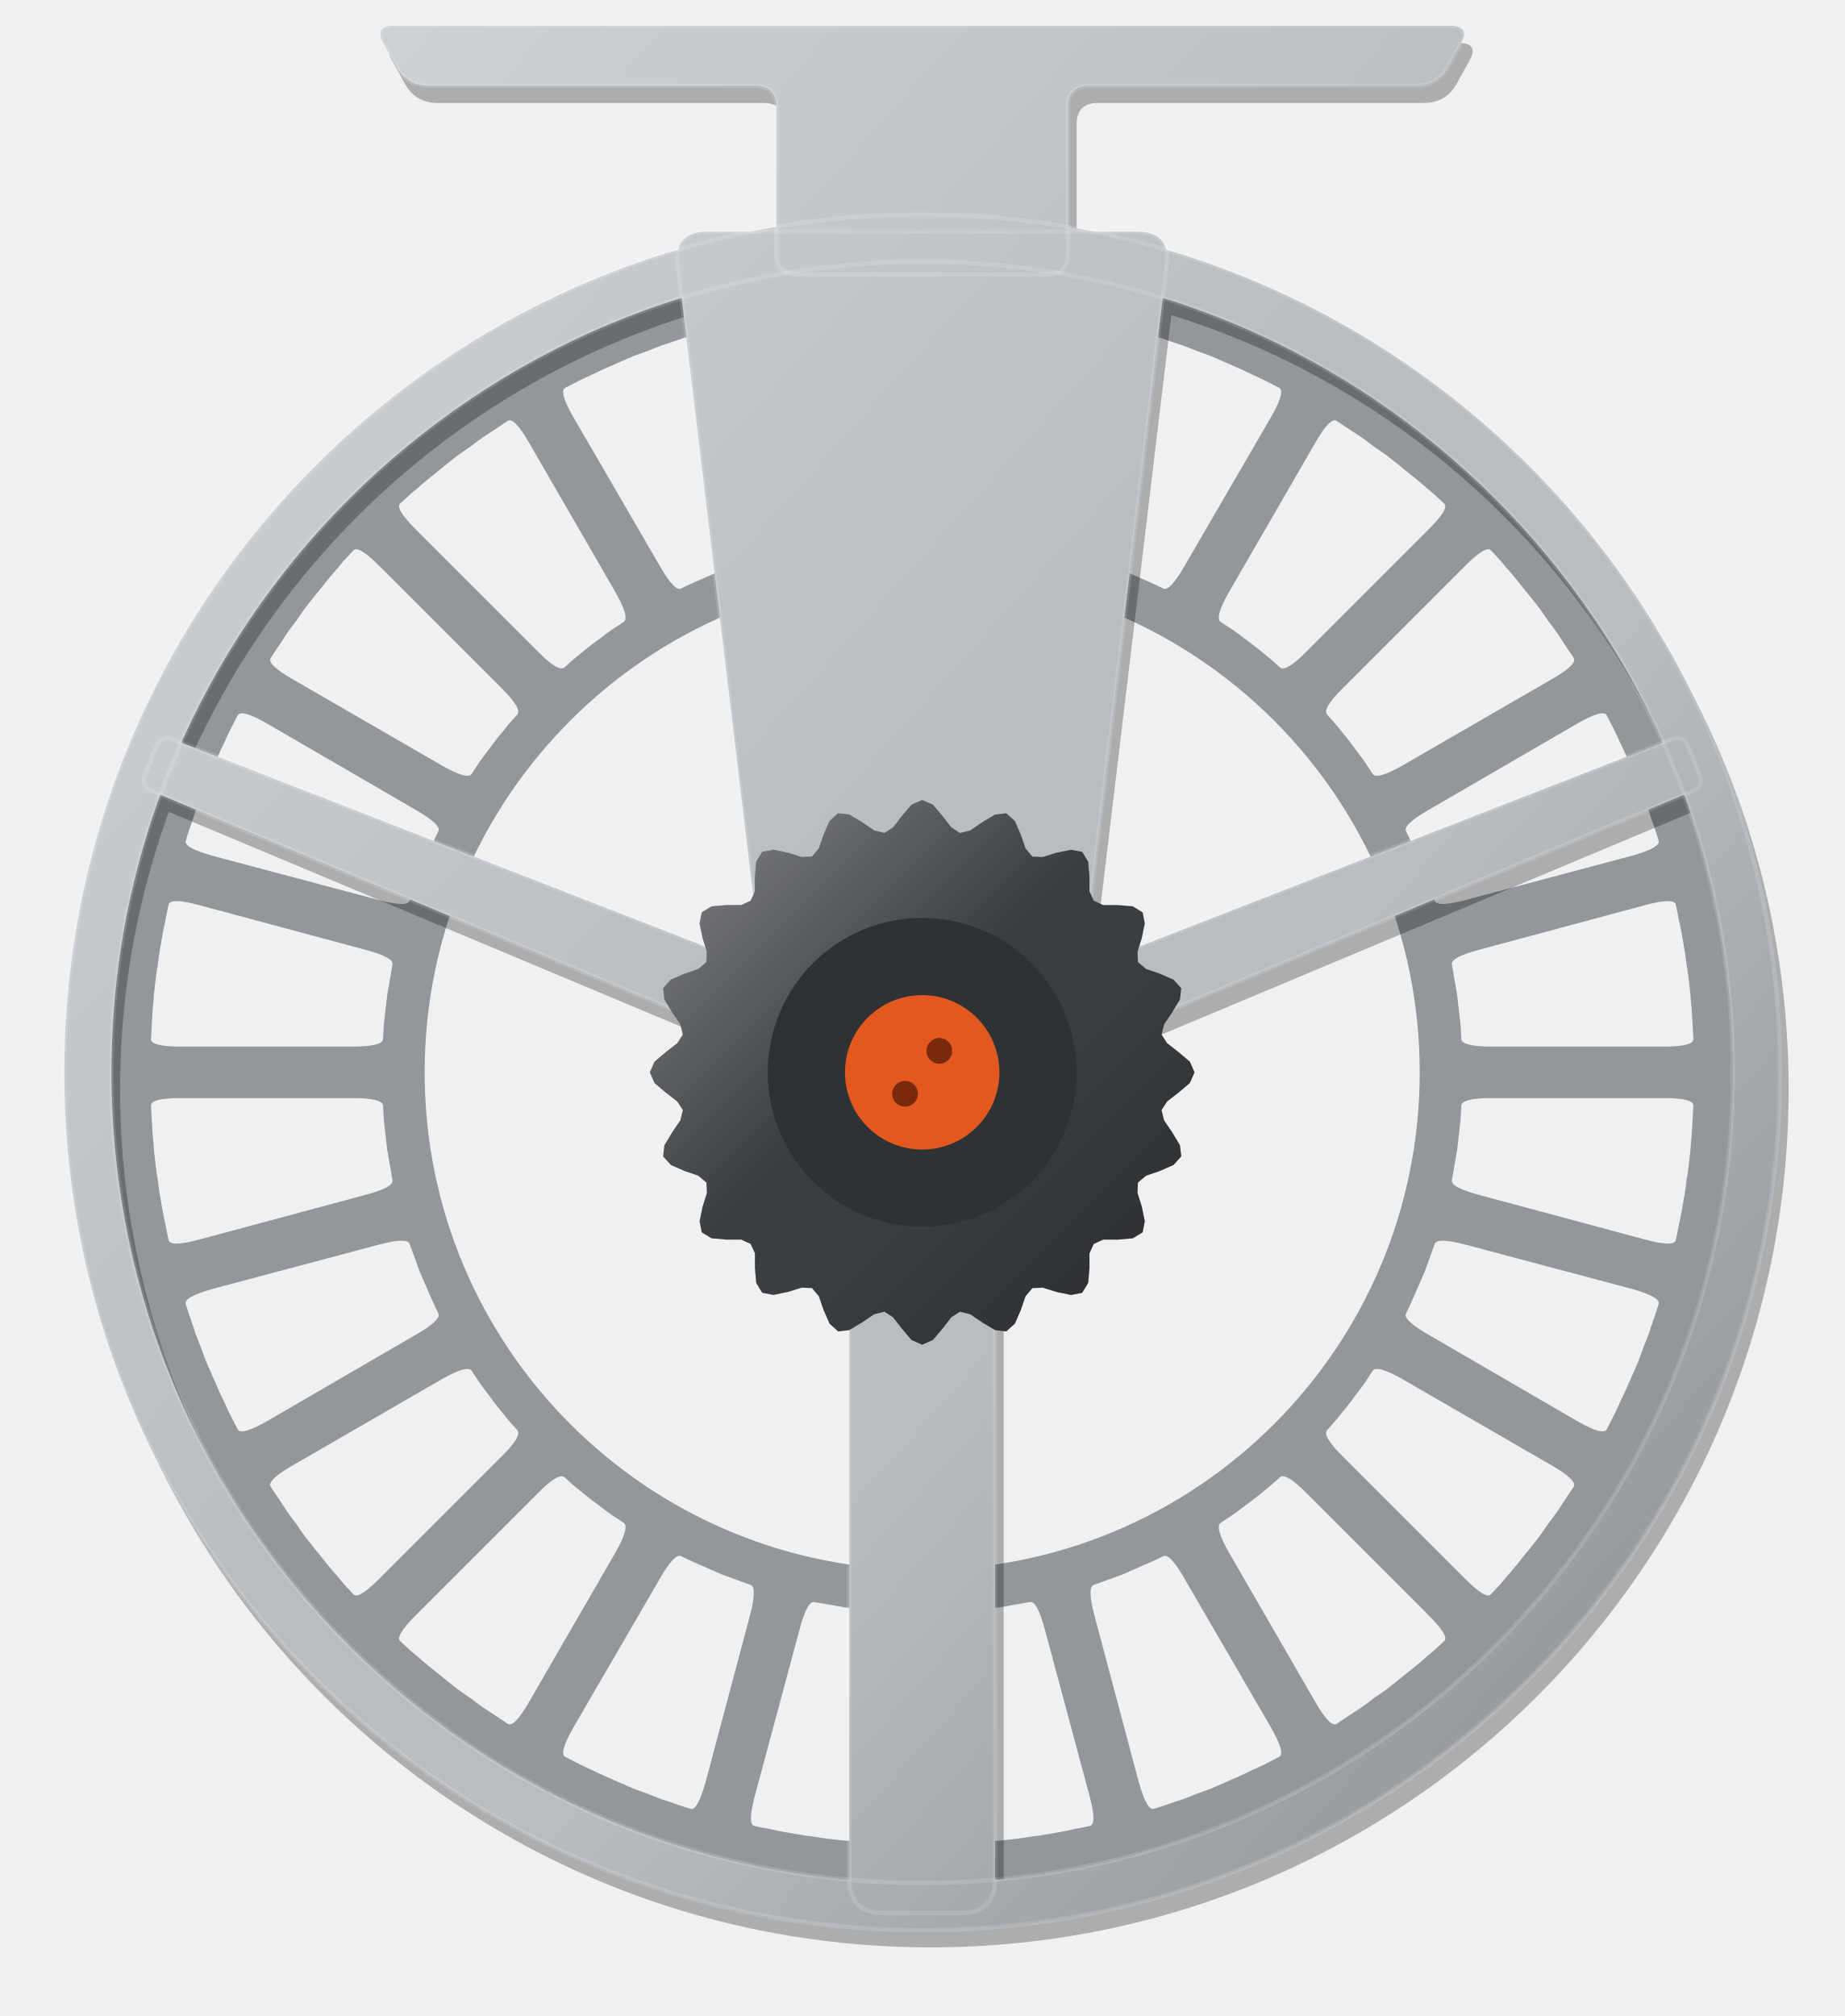
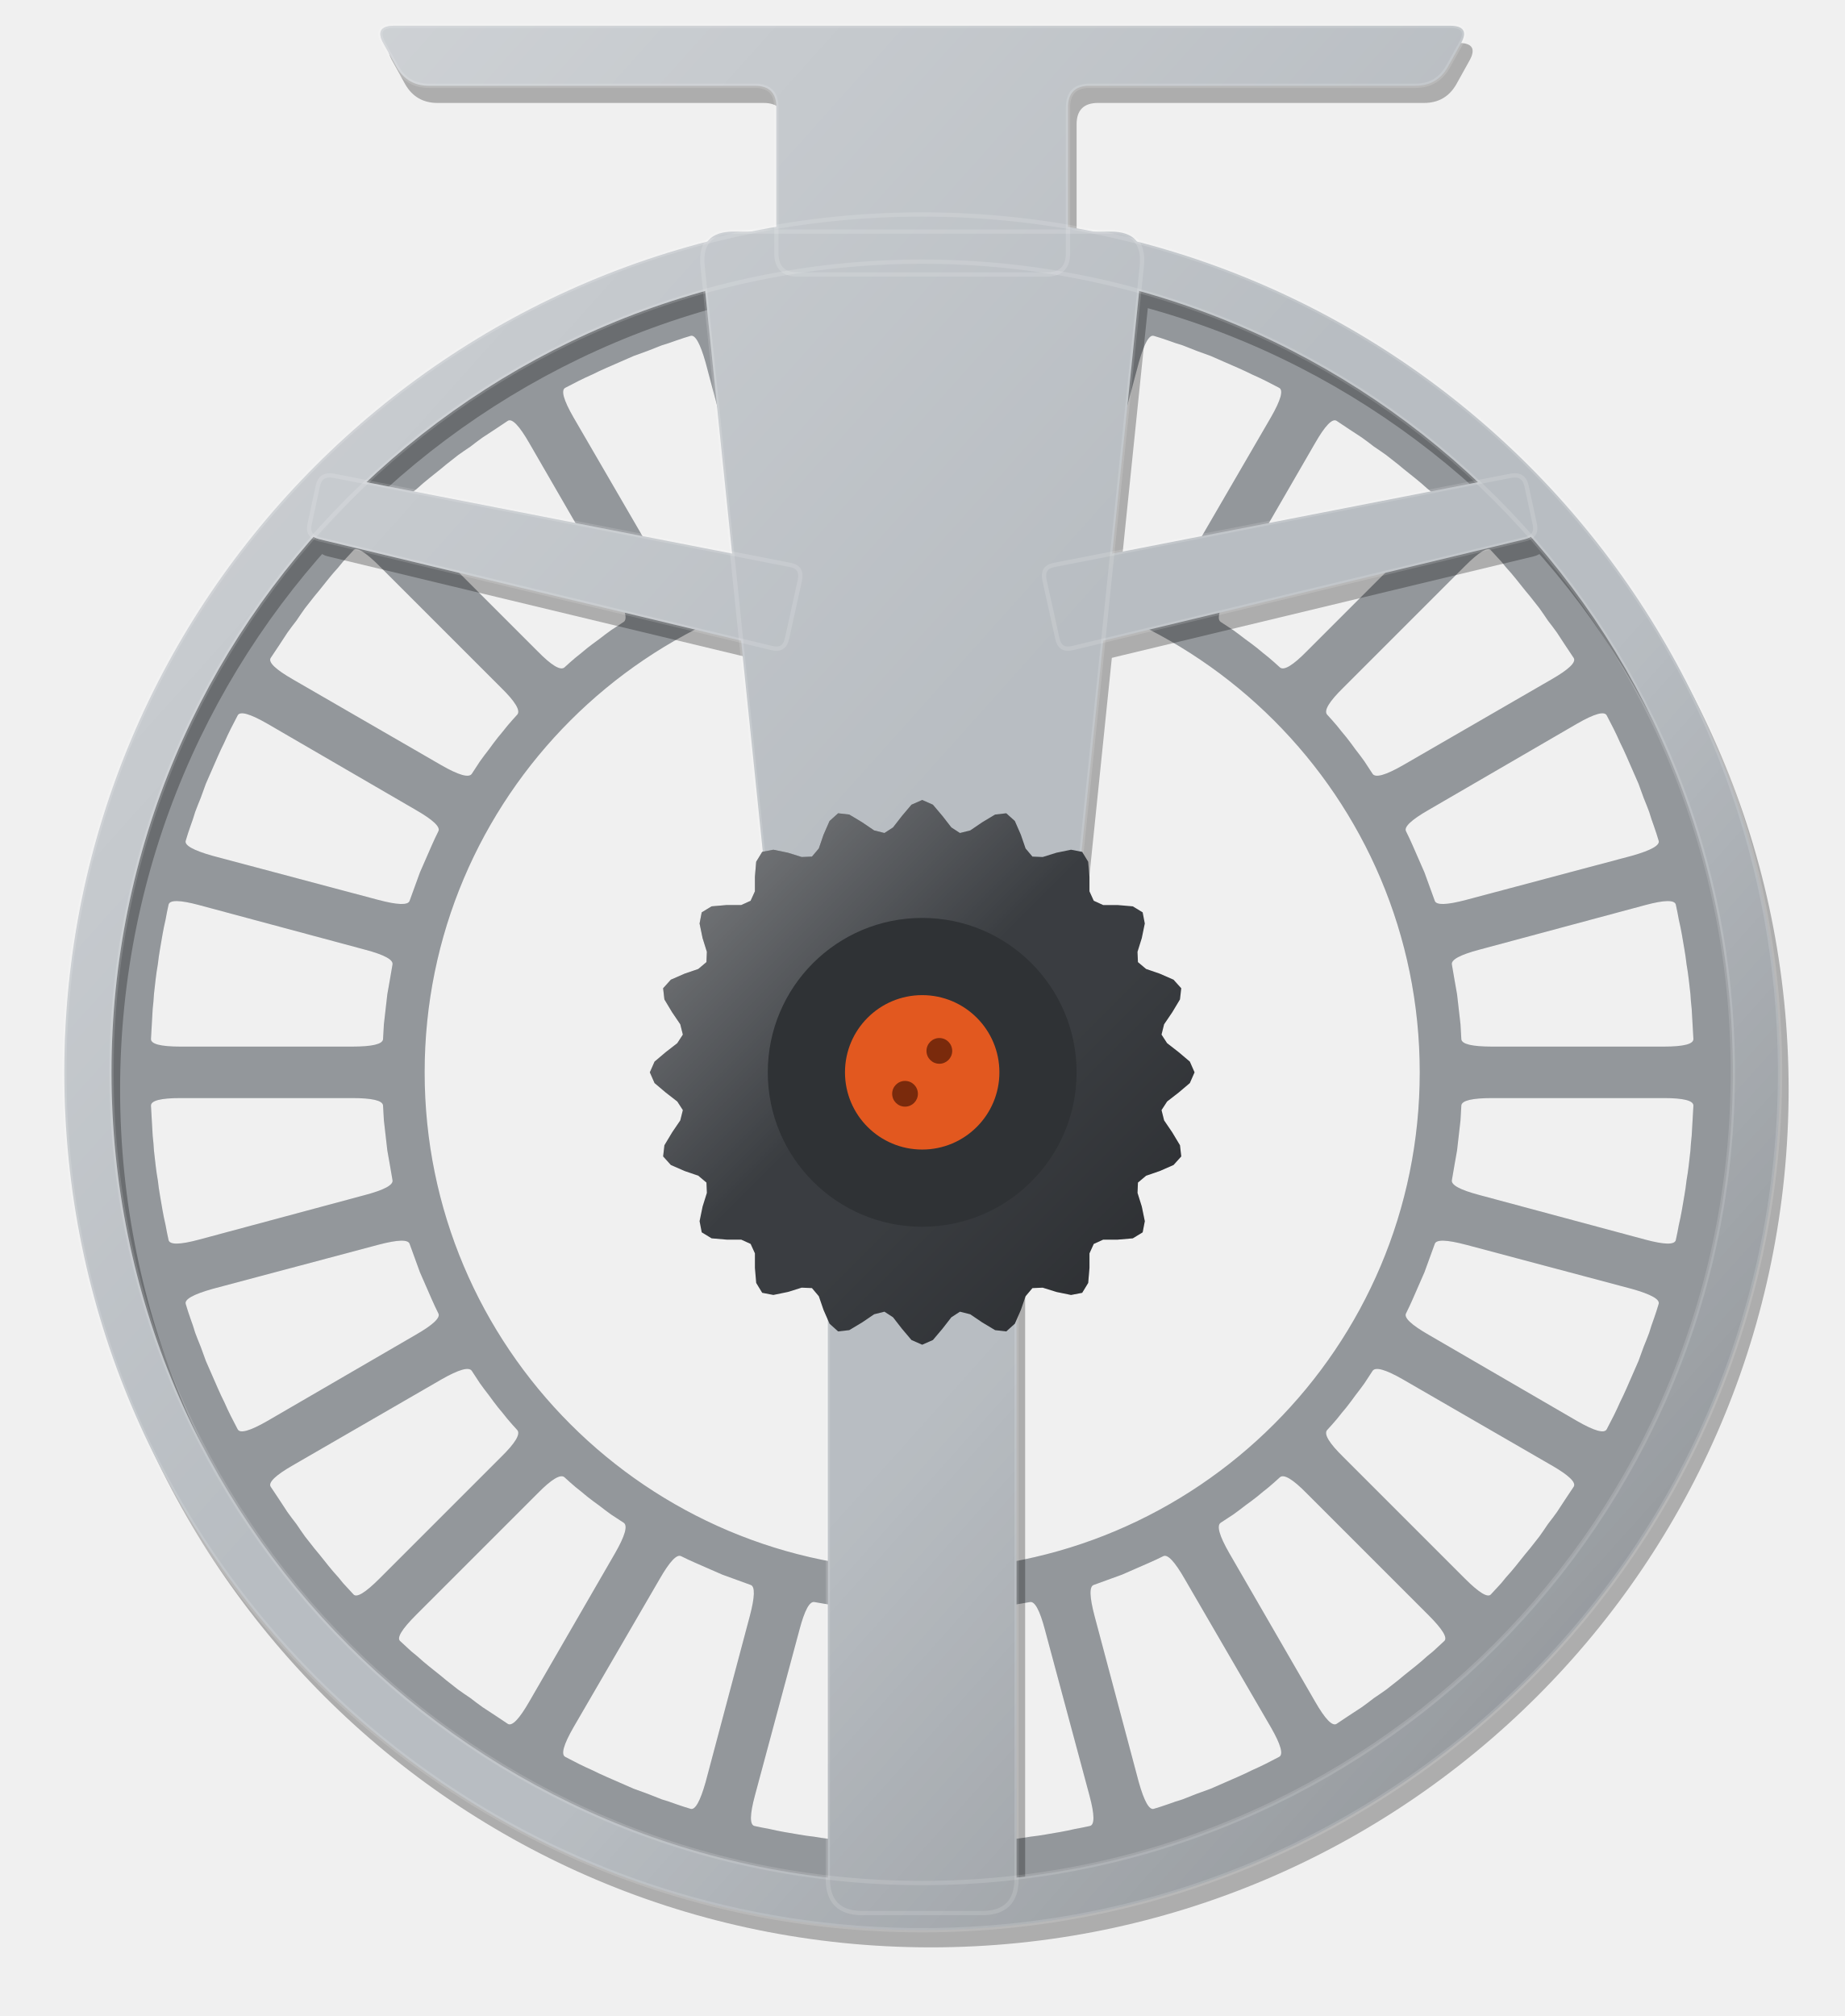
<svg xmlns="http://www.w3.org/2000/svg" viewBox="-215 -250 430 470" color="#b8bdc2">
  <defs>
    <linearGradient id="sheen" x1="0" y1="0" x2="1" y2="1">
      <stop offset="0" stop-color="#fff" stop-opacity=".4" />
      <stop offset=".45" stop-color="#fff" stop-opacity="0" />
      <stop offset=".6" stop-color="#000" stop-opacity="0" />
      <stop offset="1" stop-color="#000" stop-opacity=".3" />
    </linearGradient>
    <g id="back" fill-rule="evenodd">
      <path d="M-190 0a190 190 0 1 0 380 0a190 190 0 1 0 -380 0ZM-116 0a116 116 0 1 0 232 0a116 116 0 1 0 -232 0ZM6 -172.9Q6 -179.9 7.8 -179.8L7.8 -179.8Q9.5 -179.7 11.3 -179.6L11.3 -179.6Q13 -179.5 14.8 -179.4L14.8 -179.4Q16.5 -179.2 18.3 -179.1L18.3 -179.1Q20 -178.9 21.8 -178.7L21.8 -178.7Q23.5 -178.5 25.2 -178.2L25.2 -178.2Q27 -178 28.7 -177.7L28.7 -177.7Q30.4 -177.4 32.2 -177.1L32.2 -177.1Q33.9 -176.8 35.6 -176.4L35.6 -176.4Q37.3 -176.1 39.1 -175.7L39.1 -175.7Q40.8 -175.3 39 -168.6L28.6 -129.9Q26.8 -123.1 25.1 -123.5L25.1 -123.5Q23.4 -123.8 21.6 -124.1L21.6 -124.1Q19.9 -124.4 18.2 -124.7L18.2 -124.7Q16.4 -124.9 14.7 -125.1L14.7 -125.1Q13 -125.3 11.2 -125.5L11.2 -125.5Q9.5 -125.6 7.7 -125.7L7.7 -125.7Q6 -125.9 6 -132.9ZM50.5 -165.5Q52.4 -172.2 54 -171.7L54 -171.7Q55.7 -171.2 57.4 -170.6L57.4 -170.6Q59 -170 60.7 -169.5L60.7 -169.5Q62.3 -168.9 64 -168.2L64 -168.2Q65.6 -167.6 67.3 -167L67.3 -167Q68.9 -166.3 70.5 -165.6L70.5 -165.6Q72.1 -164.9 73.7 -164.2L73.7 -164.2Q75.3 -163.5 76.9 -162.7L76.9 -162.7Q78.5 -162 80.1 -161.2L80.1 -161.2Q81.6 -160.4 83.2 -159.6L83.2 -159.6Q84.8 -158.8 81.3 -152.7L61.2 -118.1Q57.7 -112 56.2 -112.8L56.2 -112.8Q54.6 -113.6 53 -114.3L53 -114.3Q51.4 -115 49.8 -115.7L49.8 -115.7Q48.2 -116.4 46.6 -117.1L46.6 -117.1Q45 -117.7 43.3 -118.3L43.3 -118.3Q41.7 -118.9 40 -119.5L40 -119.5Q38.4 -120 40.2 -126.8ZM91.6 -146.7Q95.1 -152.8 96.6 -151.9L96.6 -151.9Q98.1 -150.9 99.6 -149.9L99.6 -149.9Q101 -149 102.5 -148L102.5 -148Q103.9 -147 105.3 -145.9L105.3 -145.9Q106.8 -144.9 108.2 -143.9L108.2 -143.9Q109.6 -142.8 111 -141.7L111 -141.7Q112.3 -140.6 113.7 -139.5L113.7 -139.5Q115.1 -138.4 116.4 -137.3L116.4 -137.3Q117.7 -136.1 119.1 -135L119.1 -135Q120.4 -133.8 121.7 -132.6L121.7 -132.6Q123 -131.5 118 -126.5L89.7 -98.2Q84.8 -93.2 83.4 -94.4L83.4 -94.4Q82.1 -95.6 80.8 -96.7L80.8 -96.7Q79.4 -97.8 78.1 -98.9L78.1 -98.9Q76.7 -100 75.3 -101L75.3 -101Q73.9 -102.1 72.5 -103.1L72.5 -103.1Q71 -104.1 69.6 -105L69.6 -105Q68.1 -106 71.6 -112.1ZM126.5 -118Q131.5 -123 132.6 -121.7L132.6 -121.7Q133.8 -120.4 135 -119.1L135 -119.1Q136.1 -117.7 137.3 -116.4L137.3 -116.4Q138.4 -115.1 139.5 -113.7L139.5 -113.7Q140.6 -112.3 141.7 -111L141.7 -111Q142.8 -109.6 143.9 -108.2L143.9 -108.2Q144.9 -106.8 145.9 -105.3L145.9 -105.3Q147 -103.9 148 -102.5L148 -102.5Q149 -101 149.9 -99.6L149.9 -99.6Q150.9 -98.1 151.9 -96.6L151.9 -96.6Q152.8 -95.1 146.7 -91.6L112.1 -71.6Q106 -68.1 105 -69.6L105 -69.6Q104.1 -71 103.1 -72.5L103.1 -72.5Q102.1 -73.9 101 -75.3L101 -75.3Q100 -76.7 98.9 -78.1L98.9 -78.1Q97.8 -79.4 96.7 -80.8L96.7 -80.8Q95.6 -82.1 94.4 -83.4L94.4 -83.4Q93.2 -84.8 98.2 -89.7ZM152.7 -81.3Q158.8 -84.8 159.6 -83.2L159.6 -83.2Q160.4 -81.6 161.2 -80.1L161.2 -80.1Q162 -78.5 162.7 -76.9L162.7 -76.9Q163.5 -75.3 164.2 -73.7L164.2 -73.7Q164.9 -72.1 165.6 -70.5L165.6 -70.5Q166.3 -68.9 167 -67.3L167 -67.3Q167.6 -65.6 168.2 -64L168.2 -64Q168.9 -62.3 169.5 -60.7L169.5 -60.7Q170 -59 170.6 -57.4L170.6 -57.4Q171.2 -55.7 171.7 -54L171.7 -54Q172.2 -52.4 165.5 -50.5L126.8 -40.2Q120 -38.4 119.5 -40L119.5 -40Q118.9 -41.7 118.3 -43.3L118.3 -43.3Q117.7 -45 117.1 -46.6L117.1 -46.6Q116.4 -48.2 115.7 -49.8L115.7 -49.8Q115 -51.4 114.3 -53L114.3 -53Q113.6 -54.6 112.8 -56.2L112.8 -56.2Q112 -57.7 118.1 -61.2ZM168.6 -39Q175.3 -40.8 175.7 -39.1L175.7 -39.1Q176.1 -37.3 176.4 -35.6L176.4 -35.6Q176.8 -33.9 177.1 -32.2L177.1 -32.2Q177.4 -30.4 177.7 -28.7L177.7 -28.7Q178 -27 178.2 -25.2L178.2 -25.2Q178.5 -23.5 178.7 -21.8L178.7 -21.8Q178.9 -20 179.1 -18.3L179.1 -18.3Q179.2 -16.5 179.4 -14.8L179.4 -14.8Q179.5 -13 179.6 -11.3L179.6 -11.3Q179.7 -9.5 179.8 -7.8L179.8 -7.8Q179.9 -6 172.9 -6L132.9 -6Q125.9 -6 125.7 -7.7L125.7 -7.7Q125.6 -9.5 125.5 -11.2L125.5 -11.2Q125.3 -13 125.1 -14.7L125.1 -14.7Q124.9 -16.4 124.7 -18.2L124.7 -18.2Q124.4 -19.9 124.1 -21.6L124.1 -21.6Q123.8 -23.4 123.5 -25.1L123.5 -25.1Q123.1 -26.8 129.9 -28.6ZM172.9 6Q179.9 6 179.8 7.8L179.8 7.8Q179.7 9.5 179.6 11.3L179.6 11.3Q179.5 13 179.4 14.8L179.4 14.8Q179.2 16.5 179.1 18.3L179.1 18.3Q178.9 20 178.7 21.8L178.7 21.8Q178.5 23.5 178.2 25.2L178.2 25.2Q178 27 177.7 28.7L177.7 28.7Q177.4 30.4 177.1 32.2L177.1 32.2Q176.8 33.9 176.4 35.6L176.4 35.6Q176.1 37.3 175.7 39.1L175.7 39.1Q175.3 40.8 168.6 39L129.9 28.6Q123.1 26.8 123.5 25.1L123.5 25.1Q123.8 23.4 124.1 21.6L124.1 21.6Q124.4 19.9 124.7 18.2L124.7 18.2Q124.9 16.4 125.1 14.7L125.1 14.7Q125.3 13 125.5 11.2L125.5 11.2Q125.6 9.5 125.7 7.7L125.7 7.7Q125.9 6 132.9 6ZM165.5 50.5Q172.2 52.4 171.7 54L171.7 54Q171.2 55.7 170.6 57.4L170.6 57.4Q170 59 169.5 60.7L169.5 60.7Q168.9 62.3 168.2 64L168.2 64Q167.6 65.6 167 67.3L167 67.3Q166.3 68.9 165.6 70.5L165.6 70.5Q164.9 72.1 164.2 73.7L164.2 73.7Q163.5 75.3 162.7 76.9L162.7 76.9Q162 78.5 161.2 80.1L161.2 80.1Q160.4 81.6 159.6 83.2L159.6 83.2Q158.8 84.8 152.7 81.3L118.1 61.2Q112 57.7 112.8 56.2L112.8 56.2Q113.6 54.6 114.3 53L114.3 53Q115 51.4 115.7 49.8L115.7 49.8Q116.4 48.2 117.1 46.6L117.1 46.6Q117.7 45 118.3 43.3L118.3 43.3Q118.9 41.7 119.5 40L119.5 40Q120 38.4 126.8 40.2ZM146.7 91.6Q152.8 95.1 151.9 96.6L151.9 96.6Q150.9 98.1 149.9 99.6L149.9 99.6Q149 101 148 102.5L148 102.5Q147 103.9 145.9 105.3L145.9 105.3Q144.9 106.8 143.9 108.2L143.9 108.2Q142.8 109.6 141.7 111L141.7 111Q140.6 112.3 139.5 113.7L139.5 113.7Q138.4 115.1 137.3 116.4L137.3 116.4Q136.1 117.7 135 119.1L135 119.1Q133.8 120.4 132.6 121.7L132.6 121.7Q131.5 123 126.5 118L98.2 89.7Q93.2 84.8 94.4 83.4L94.4 83.4Q95.6 82.1 96.7 80.8L96.7 80.8Q97.8 79.4 98.9 78.1L98.9 78.1Q100 76.7 101 75.3L101 75.3Q102.1 73.9 103.1 72.5L103.1 72.5Q104.1 71 105 69.6L105 69.6Q106 68.1 112.1 71.6ZM118 126.5Q123 131.5 121.7 132.6L121.7 132.6Q120.4 133.8 119.1 135L119.1 135Q117.7 136.1 116.4 137.3L116.4 137.3Q115.1 138.4 113.7 139.5L113.7 139.5Q112.3 140.6 111 141.7L111 141.7Q109.6 142.8 108.2 143.9L108.2 143.9Q106.8 144.9 105.3 145.9L105.3 145.9Q103.9 147 102.5 148L102.5 148Q101 149 99.6 149.9L99.6 149.9Q98.1 150.9 96.6 151.9L96.6 151.9Q95.1 152.8 91.6 146.7L71.6 112.1Q68.1 106 69.6 105L69.6 105Q71 104.1 72.5 103.1L72.5 103.1Q73.9 102.1 75.3 101L75.3 101Q76.7 100 78.1 98.9L78.1 98.9Q79.4 97.8 80.8 96.7L80.8 96.7Q82.1 95.6 83.4 94.4L83.4 94.4Q84.8 93.2 89.7 98.2ZM81.3 152.7Q84.8 158.8 83.2 159.6L83.2 159.6Q81.6 160.4 80.1 161.2L80.1 161.2Q78.5 162 76.9 162.7L76.9 162.7Q75.3 163.5 73.7 164.2L73.7 164.2Q72.1 164.9 70.5 165.6L70.5 165.6Q68.9 166.3 67.3 167L67.3 167Q65.6 167.6 64 168.2L64 168.2Q62.3 168.9 60.7 169.5L60.7 169.5Q59 170 57.4 170.6L57.4 170.6Q55.7 171.2 54 171.7L54 171.7Q52.4 172.2 50.5 165.5L40.2 126.8Q38.4 120 40 119.5L40 119.5Q41.7 118.9 43.3 118.3L43.3 118.3Q45 117.7 46.6 117.1L46.6 117.1Q48.2 116.4 49.8 115.7L49.8 115.7Q51.4 115 53 114.3L53 114.3Q54.6 113.6 56.2 112.8L56.2 112.8Q57.7 112 61.2 118.1ZM39 168.6Q40.8 175.3 39.1 175.7L39.1 175.7Q37.3 176.1 35.6 176.4L35.6 176.4Q33.9 176.8 32.2 177.1L32.2 177.1Q30.4 177.4 28.7 177.7L28.7 177.7Q27 178 25.2 178.2L25.2 178.2Q23.5 178.5 21.8 178.7L21.8 178.7Q20 178.9 18.3 179.1L18.3 179.1Q16.5 179.2 14.8 179.4L14.8 179.4Q13 179.5 11.3 179.6L11.3 179.6Q9.5 179.7 7.8 179.8L7.8 179.8Q6 179.9 6 172.9L6 132.9Q6 125.9 7.7 125.7L7.7 125.7Q9.5 125.6 11.2 125.5L11.2 125.5Q13 125.3 14.7 125.1L14.7 125.1Q16.4 124.9 18.2 124.7L18.2 124.7Q19.9 124.4 21.6 124.1L21.6 124.1Q23.4 123.8 25.1 123.5L25.1 123.5Q26.8 123.1 28.6 129.9ZM-6 172.9Q-6 179.9 -7.8 179.8L-7.8 179.8Q-9.5 179.7 -11.3 179.6L-11.3 179.6Q-13 179.5 -14.8 179.4L-14.8 179.4Q-16.5 179.2 -18.3 179.1L-18.3 179.1Q-20 178.9 -21.8 178.7L-21.8 178.7Q-23.5 178.5 -25.2 178.2L-25.2 178.2Q-27 178 -28.7 177.7L-28.7 177.7Q-30.4 177.4 -32.2 177.1L-32.2 177.1Q-33.9 176.8 -35.6 176.4L-35.6 176.4Q-37.3 176.1 -39.1 175.7L-39.1 175.7Q-40.8 175.3 -39 168.6L-28.6 129.9Q-26.8 123.1 -25.1 123.5L-25.1 123.5Q-23.4 123.8 -21.6 124.1L-21.6 124.1Q-19.9 124.4 -18.2 124.7L-18.2 124.7Q-16.4 124.9 -14.7 125.1L-14.7 125.1Q-13 125.3 -11.2 125.5L-11.2 125.5Q-9.5 125.6 -7.7 125.7L-7.7 125.7Q-6 125.9 -6 132.9ZM-50.5 165.5Q-52.4 172.2 -54 171.7L-54 171.7Q-55.7 171.2 -57.4 170.6L-57.4 170.6Q-59 170 -60.7 169.5L-60.7 169.5Q-62.3 168.9 -64 168.2L-64 168.2Q-65.6 167.6 -67.3 167L-67.3 167Q-68.9 166.3 -70.5 165.6L-70.5 165.6Q-72.1 164.9 -73.7 164.2L-73.7 164.2Q-75.3 163.5 -76.9 162.7L-76.9 162.7Q-78.5 162 -80.1 161.2L-80.1 161.2Q-81.6 160.4 -83.2 159.6L-83.2 159.6Q-84.8 158.8 -81.3 152.7L-61.2 118.1Q-57.7 112 -56.2 112.8L-56.2 112.8Q-54.6 113.6 -53 114.3L-53 114.3Q-51.4 115 -49.8 115.7L-49.8 115.7Q-48.2 116.4 -46.6 117.1L-46.6 117.1Q-45 117.7 -43.3 118.3L-43.3 118.3Q-41.7 118.9 -40 119.5L-40 119.5Q-38.4 120 -40.2 126.8ZM-91.6 146.7Q-95.1 152.8 -96.6 151.9L-96.6 151.9Q-98.1 150.9 -99.6 149.9L-99.6 149.9Q-101 149 -102.5 148L-102.5 148Q-103.9 147 -105.3 145.9L-105.3 145.9Q-106.8 144.9 -108.2 143.9L-108.2 143.9Q-109.6 142.8 -111 141.7L-111 141.7Q-112.3 140.6 -113.7 139.5L-113.7 139.5Q-115.1 138.4 -116.4 137.3L-116.4 137.3Q-117.7 136.1 -119.1 135L-119.1 135Q-120.4 133.8 -121.7 132.6L-121.7 132.6Q-123 131.5 -118 126.5L-89.7 98.2Q-84.8 93.2 -83.4 94.4L-83.4 94.4Q-82.1 95.6 -80.8 96.7L-80.8 96.7Q-79.4 97.8 -78.1 98.9L-78.1 98.9Q-76.7 100 -75.3 101L-75.3 101Q-73.9 102.1 -72.5 103.1L-72.5 103.1Q-71 104.1 -69.6 105L-69.6 105Q-68.1 106 -71.6 112.1ZM-126.5 118Q-131.5 123 -132.6 121.7L-132.6 121.7Q-133.8 120.4 -135 119.1L-135 119.1Q-136.1 117.7 -137.3 116.4L-137.3 116.4Q-138.4 115.1 -139.5 113.7L-139.5 113.7Q-140.6 112.3 -141.7 111L-141.7 111Q-142.8 109.6 -143.9 108.2L-143.9 108.2Q-144.9 106.8 -145.9 105.3L-145.9 105.3Q-147 103.9 -148 102.5L-148 102.5Q-149 101 -149.9 99.6L-149.9 99.6Q-150.9 98.1 -151.9 96.6L-151.9 96.6Q-152.8 95.1 -146.7 91.6L-112.1 71.6Q-106 68.1 -105 69.6L-105 69.6Q-104.1 71 -103.1 72.5L-103.1 72.5Q-102.1 73.9 -101 75.3L-101 75.3Q-100 76.7 -98.9 78.1L-98.9 78.1Q-97.8 79.4 -96.7 80.8L-96.7 80.8Q-95.6 82.1 -94.4 83.4L-94.4 83.4Q-93.2 84.8 -98.2 89.7ZM-152.7 81.3Q-158.8 84.8 -159.6 83.2L-159.6 83.2Q-160.4 81.6 -161.2 80.1L-161.2 80.1Q-162 78.5 -162.7 76.9L-162.7 76.9Q-163.5 75.3 -164.2 73.7L-164.2 73.7Q-164.9 72.1 -165.6 70.5L-165.6 70.5Q-166.3 68.9 -167 67.3L-167 67.3Q-167.6 65.6 -168.2 64L-168.2 64Q-168.9 62.3 -169.5 60.7L-169.5 60.7Q-170 59 -170.6 57.4L-170.6 57.4Q-171.2 55.7 -171.7 54L-171.7 54Q-172.2 52.4 -165.5 50.5L-126.8 40.2Q-120 38.4 -119.5 40L-119.5 40Q-118.9 41.7 -118.3 43.3L-118.3 43.3Q-117.7 45 -117.1 46.6L-117.1 46.6Q-116.4 48.2 -115.7 49.8L-115.7 49.8Q-115 51.4 -114.3 53L-114.3 53Q-113.6 54.6 -112.8 56.2L-112.8 56.2Q-112 57.7 -118.1 61.2ZM-168.6 39Q-175.3 40.8 -175.7 39.1L-175.7 39.1Q-176.1 37.3 -176.4 35.6L-176.4 35.6Q-176.8 33.9 -177.1 32.2L-177.1 32.2Q-177.4 30.4 -177.7 28.7L-177.7 28.7Q-178 27 -178.2 25.2L-178.2 25.2Q-178.5 23.5 -178.7 21.8L-178.7 21.8Q-178.9 20 -179.1 18.3L-179.1 18.3Q-179.2 16.5 -179.4 14.8L-179.4 14.8Q-179.5 13 -179.6 11.3L-179.6 11.3Q-179.7 9.5 -179.8 7.8L-179.8 7.8Q-179.9 6 -172.9 6L-132.9 6Q-125.9 6 -125.7 7.7L-125.7 7.7Q-125.6 9.5 -125.5 11.2L-125.5 11.2Q-125.3 13 -125.1 14.7L-125.1 14.7Q-124.9 16.4 -124.7 18.2L-124.7 18.2Q-124.4 19.9 -124.1 21.6L-124.1 21.6Q-123.8 23.4 -123.5 25.1L-123.5 25.1Q-123.1 26.8 -129.9 28.6ZM-172.9 -6Q-179.9 -6 -179.8 -7.8L-179.8 -7.8Q-179.7 -9.5 -179.6 -11.3L-179.6 -11.3Q-179.5 -13 -179.4 -14.8L-179.4 -14.8Q-179.2 -16.5 -179.1 -18.3L-179.1 -18.3Q-178.9 -20 -178.7 -21.8L-178.7 -21.8Q-178.5 -23.5 -178.2 -25.2L-178.2 -25.2Q-178 -27 -177.7 -28.7L-177.7 -28.7Q-177.4 -30.4 -177.1 -32.2L-177.1 -32.2Q-176.8 -33.9 -176.4 -35.6L-176.4 -35.6Q-176.1 -37.3 -175.7 -39.1L-175.7 -39.1Q-175.3 -40.8 -168.6 -39L-129.9 -28.6Q-123.1 -26.8 -123.5 -25.1L-123.5 -25.1Q-123.8 -23.4 -124.1 -21.6L-124.1 -21.6Q-124.4 -19.9 -124.7 -18.2L-124.7 -18.2Q-124.9 -16.4 -125.1 -14.7L-125.1 -14.7Q-125.3 -13 -125.5 -11.2L-125.5 -11.2Q-125.6 -9.5 -125.7 -7.7L-125.7 -7.7Q-125.9 -6 -132.9 -6ZM-165.5 -50.5Q-172.2 -52.4 -171.7 -54L-171.7 -54Q-171.2 -55.7 -170.6 -57.4L-170.6 -57.4Q-170 -59 -169.5 -60.7L-169.5 -60.7Q-168.9 -62.3 -168.2 -64L-168.2 -64Q-167.6 -65.6 -167 -67.3L-167 -67.3Q-166.3 -68.9 -165.6 -70.5L-165.6 -70.5Q-164.9 -72.1 -164.2 -73.7L-164.2 -73.7Q-163.5 -75.3 -162.7 -76.9L-162.7 -76.9Q-162 -78.5 -161.2 -80.1L-161.2 -80.1Q-160.4 -81.6 -159.6 -83.2L-159.6 -83.2Q-158.8 -84.8 -152.7 -81.3L-118.1 -61.2Q-112 -57.7 -112.8 -56.2L-112.8 -56.2Q-113.6 -54.6 -114.3 -53L-114.3 -53Q-115 -51.4 -115.7 -49.8L-115.7 -49.8Q-116.4 -48.2 -117.1 -46.6L-117.1 -46.6Q-117.7 -45 -118.3 -43.3L-118.3 -43.3Q-118.9 -41.7 -119.5 -40L-119.5 -40Q-120 -38.4 -126.8 -40.2ZM-146.7 -91.6Q-152.8 -95.1 -151.9 -96.6L-151.9 -96.6Q-150.9 -98.1 -149.9 -99.6L-149.9 -99.6Q-149 -101 -148 -102.5L-148 -102.5Q-147 -103.9 -145.9 -105.3L-145.9 -105.3Q-144.9 -106.8 -143.9 -108.2L-143.9 -108.2Q-142.8 -109.6 -141.7 -111L-141.7 -111Q-140.6 -112.3 -139.5 -113.7L-139.5 -113.7Q-138.4 -115.1 -137.3 -116.4L-137.3 -116.4Q-136.1 -117.7 -135 -119.1L-135 -119.1Q-133.8 -120.4 -132.6 -121.7L-132.6 -121.7Q-131.5 -123 -126.5 -118L-98.2 -89.7Q-93.2 -84.8 -94.4 -83.4L-94.4 -83.4Q-95.6 -82.1 -96.7 -80.8L-96.7 -80.8Q-97.8 -79.4 -98.9 -78.1L-98.9 -78.1Q-100 -76.7 -101 -75.3L-101 -75.3Q-102.1 -73.9 -103.1 -72.5L-103.1 -72.5Q-104.1 -71 -105 -69.6L-105 -69.6Q-106 -68.1 -112.1 -71.6ZM-118 -126.5Q-123 -131.5 -121.7 -132.6L-121.7 -132.6Q-120.4 -133.8 -119.1 -135L-119.1 -135Q-117.7 -136.1 -116.4 -137.3L-116.4 -137.3Q-115.1 -138.4 -113.7 -139.5L-113.7 -139.5Q-112.3 -140.6 -111 -141.7L-111 -141.7Q-109.6 -142.8 -108.2 -143.9L-108.2 -143.9Q-106.8 -144.9 -105.3 -145.9L-105.3 -145.9Q-103.9 -147 -102.5 -148L-102.5 -148Q-101 -149 -99.6 -149.9L-99.6 -149.9Q-98.1 -150.9 -96.6 -151.9L-96.6 -151.9Q-95.1 -152.8 -91.6 -146.7L-71.6 -112.1Q-68.1 -106 -69.6 -105L-69.6 -105Q-71 -104.1 -72.5 -103.1L-72.5 -103.1Q-73.9 -102.1 -75.3 -101L-75.3 -101Q-76.7 -100 -78.1 -98.9L-78.1 -98.9Q-79.4 -97.8 -80.8 -96.7L-80.8 -96.7Q-82.1 -95.6 -83.4 -94.4L-83.4 -94.4Q-84.8 -93.2 -89.7 -98.2ZM-81.3 -152.7Q-84.8 -158.8 -83.2 -159.6L-83.2 -159.6Q-81.6 -160.4 -80.1 -161.2L-80.1 -161.2Q-78.5 -162 -76.9 -162.7L-76.9 -162.7Q-75.3 -163.5 -73.7 -164.2L-73.7 -164.2Q-72.1 -164.9 -70.5 -165.6L-70.5 -165.6Q-68.9 -166.3 -67.3 -167L-67.3 -167Q-65.6 -167.6 -64 -168.2L-64 -168.2Q-62.3 -168.9 -60.7 -169.5L-60.7 -169.5Q-59 -170 -57.4 -170.6L-57.4 -170.6Q-55.7 -171.2 -54 -171.7L-54 -171.7Q-52.4 -172.2 -50.5 -165.5L-40.2 -126.8Q-38.4 -120 -40 -119.5L-40 -119.5Q-41.7 -118.9 -43.3 -118.3L-43.3 -118.3Q-45 -117.7 -46.6 -117.1L-46.6 -117.1Q-48.2 -116.4 -49.8 -115.7L-49.8 -115.7Q-51.4 -115 -53 -114.3L-53 -114.3Q-54.6 -113.6 -56.2 -112.8L-56.2 -112.8Q-57.7 -112 -61.2 -118.1ZM-39 -168.6Q-40.8 -175.3 -39.1 -175.7L-39.1 -175.7Q-37.3 -176.1 -35.6 -176.4L-35.6 -176.4Q-33.9 -176.8 -32.2 -177.1L-32.2 -177.1Q-30.4 -177.4 -28.7 -177.7L-28.7 -177.7Q-27 -178 -25.2 -178.2L-25.2 -178.2Q-23.5 -178.5 -21.8 -178.7L-21.8 -178.7Q-20 -178.9 -18.3 -179.1L-18.3 -179.1Q-16.5 -179.2 -14.8 -179.4L-14.8 -179.4Q-13 -179.5 -11.3 -179.6L-11.3 -179.6Q-9.5 -179.7 -7.8 -179.8L-7.8 -179.8Q-6 -179.9 -6 -172.9L-6 -132.9Q-6 -125.9 -7.7 -125.7L-7.7 -125.7Q-9.5 -125.6 -11.2 -125.5L-11.2 -125.5Q-13 -125.3 -14.7 -125.1L-14.7 -125.1Q-16.4 -124.9 -18.2 -124.7L-18.2 -124.7Q-19.9 -124.4 -21.6 -124.1L-21.6 -124.1Q-23.4 -123.8 -25.1 -123.5L-25.1 -123.5Q-26.8 -123.1 -28.6 -129.9Z" />
    </g>
    <g id="body" fill-rule="evenodd">
      <path d="M-200 0a200 200 0 1 0 400 0a200 200 0 1 0 -400 0ZM-189 0a189 189 0 1 0 378 0a189 189 0 1 0 -378 0Z" />
      <path d="M-125.5 -239.7Q-128 -244 -123 -244L123 -244Q128 -244 125.5 -239.7L122.5 -234.3Q120 -230 115 -230L39 -230Q34 -230 34 -225L34 -191Q34 -186 29 -186L-29 -186Q-34 -186 -34 -191L-34 -225Q-34 -230 -39 -230L-115 -230Q-120 -230 -122.5 -234.3Z" />
-       <path d="M-57 -188.1Q-58 -196 -50 -196L50 -196Q58 -196 57 -188.1L39 -37.9Q38 -30 35.7 -22.3L19.3 32.3Q17 40 17 48L17 188Q17 196 9 196L-9 196Q-17 196 -17 188L-17 48Q-17 40 -19.3 32.3L-35.7 -22.3Q-38 -30 -39 -37.9Z" />
-       <path d="M2.2 -5.6Q3.4 -8.3 0.6 -9.4L-174.6 -77.6Q-177.4 -78.7 -178.6 -75.9L-181.2 -69.4Q-182.3 -66.6 -179.5 -65.5L-6.1 7.2Q-3.4 8.3 -2.2 5.6Z" />
-       <path d="M2.2 5.6Q3.4 8.3 6.1 7.2L179.5 -65.5Q182.3 -66.6 181.2 -69.4L178.6 -75.9Q177.4 -78.7 174.6 -77.6L-0.6 -9.4Q-3.4 -8.3 -2.2 -5.6Z" />
+       <path d="M-51.2 -188Q-52 -196 -44 -196L44 -196Q52 -196 51.2 -188L36.8 -48Q36 -40 34.6 -32.1L23.4 32.1Q22 40 22 48L22 188Q22 196 14 196L-14 196Q-22 196 -22 188L-22 48Q-22 40 -23.4 32.1L-34.6 -32.1Q-36 -40 -36.8 -48Z" />
+       <path d="M-28.5 -114.8Q-27.9 -117.8 -30.8 -118.3L-137.3 -139.1Q-140.3 -139.6 -140.9 -136.7L-142.8 -127.9Q-143.5 -125 -140.6 -124.3L-35 -98.9Q-32.1 -98.2 -31.5 -101.2Z" />
+       <path d="M31.5 -101.2Q32.1 -98.2 35 -98.9L140.6 -124.3Q143.5 -125 142.8 -127.9L140.9 -136.7Q140.3 -139.6 137.3 -139.1L30.8 -118.3Q27.9 -117.8 28.5 -114.8Z" />
    </g>
    <mask id="body-mask">
      <use href="#body" fill="#fff" />
    </mask>
  </defs>
  <use href="#back" fill="currentColor" />
  <use href="#back" fill="#000" opacity=".2" />
  <use href="#body" fill="#000" opacity=".28" transform="translate(2 4)" />
  <use href="#body" fill="currentColor" />
  <rect x="-215" y="-250" width="430" height="470" fill="url(#sheen)" mask="url(#body-mask)" />
  <use href="#body" fill="none" stroke="#fff" stroke-opacity=".14" stroke-width="1" />
  <path d="M63.5 0L62.4 2.5L59.8 4.7L57.1 6.8L55.8 8.8L56.4 11.2L58.3 14L60.1 17L60.4 19.6L58.6 21.6L55.4 23L52.2 24.1L50.3 25.7L50.2 28.1L51.2 31.3L51.9 34.7L51.4 37.3L49.1 38.7L45.6 39L42.2 39L40 40L39 42.2L39 45.6L38.7 49.1L37.3 51.4L34.7 51.9L31.3 51.2L28.1 50.2L25.7 50.3L24.1 52.2L23 55.4L21.6 58.6L19.6 60.4L17 60.1L14 58.3L11.2 56.4L8.8 55.8L6.8 57.1L4.7 59.8L2.5 62.4L0 63.5L-2.5 62.4L-4.7 59.8L-6.8 57.1L-8.8 55.8L-11.2 56.4L-14 58.3L-17 60.1L-19.6 60.4L-21.6 58.6L-23 55.4L-24.1 52.2L-25.7 50.3L-28.1 50.2L-31.3 51.2L-34.7 51.9L-37.3 51.4L-38.7 49.1L-39 45.6L-39 42.2L-40 40L-42.2 39L-45.6 39L-49.1 38.7L-51.4 37.3L-51.9 34.7L-51.2 31.3L-50.2 28.1L-50.3 25.7L-52.2 24.1L-55.4 23L-58.6 21.6L-60.4 19.6L-60.1 17L-58.3 14L-56.4 11.2L-55.8 8.8L-57.1 6.8L-59.8 4.7L-62.4 2.5L-63.5 0L-62.4 -2.5L-59.8 -4.7L-57.1 -6.8L-55.8 -8.8L-56.4 -11.2L-58.3 -14L-60.1 -17L-60.4 -19.6L-58.6 -21.6L-55.4 -23L-52.2 -24.1L-50.3 -25.7L-50.2 -28.1L-51.2 -31.3L-51.9 -34.7L-51.4 -37.3L-49.1 -38.7L-45.6 -39L-42.2 -39L-40 -40L-39 -42.2L-39 -45.6L-38.7 -49.1L-37.3 -51.4L-34.7 -51.9L-31.3 -51.2L-28.1 -50.2L-25.7 -50.3L-24.1 -52.2L-23 -55.4L-21.6 -58.6L-19.6 -60.4L-17 -60.1L-14 -58.3L-11.2 -56.4L-8.8 -55.8L-6.8 -57.1L-4.7 -59.8L-2.5 -62.4L0 -63.5L2.5 -62.4L4.7 -59.8L6.8 -57.1L8.8 -55.8L11.2 -56.4L14 -58.3L17 -60.1L19.6 -60.4L21.6 -58.6L23 -55.4L24.1 -52.2L25.7 -50.3L28.1 -50.2L31.3 -51.2L34.7 -51.9L37.3 -51.4L38.7 -49.1L39 -45.6L39 -42.2L40 -40L42.2 -39L45.6 -39L49.1 -38.7L51.4 -37.3L51.9 -34.7L51.2 -31.3L50.2 -28.1L50.3 -25.7L52.2 -24.1L55.4 -23L58.6 -21.6L60.4 -19.6L60.1 -17L58.3 -14L56.4 -11.2L55.8 -8.8L57.1 -6.8L59.8 -4.7L62.4 -2.5Z" fill="#3a3d41" />
  <path d="M63.5 0L62.4 2.5L59.8 4.7L57.1 6.8L55.8 8.8L56.4 11.2L58.3 14L60.1 17L60.4 19.6L58.6 21.6L55.4 23L52.2 24.1L50.3 25.7L50.2 28.1L51.2 31.3L51.9 34.7L51.4 37.3L49.1 38.7L45.6 39L42.2 39L40 40L39 42.2L39 45.6L38.7 49.1L37.3 51.4L34.7 51.9L31.3 51.2L28.1 50.2L25.7 50.3L24.1 52.2L23 55.4L21.6 58.6L19.6 60.4L17 60.1L14 58.3L11.2 56.4L8.8 55.8L6.8 57.1L4.7 59.8L2.5 62.4L0 63.5L-2.5 62.4L-4.7 59.8L-6.8 57.1L-8.8 55.8L-11.2 56.4L-14 58.3L-17 60.1L-19.6 60.4L-21.6 58.6L-23 55.4L-24.1 52.2L-25.7 50.3L-28.1 50.2L-31.3 51.2L-34.7 51.9L-37.3 51.4L-38.7 49.1L-39 45.6L-39 42.2L-40 40L-42.2 39L-45.6 39L-49.1 38.7L-51.4 37.3L-51.9 34.7L-51.2 31.3L-50.2 28.1L-50.3 25.7L-52.2 24.1L-55.4 23L-58.6 21.6L-60.4 19.6L-60.1 17L-58.3 14L-56.4 11.2L-55.8 8.8L-57.1 6.8L-59.8 4.7L-62.4 2.5L-63.5 0L-62.4 -2.5L-59.8 -4.7L-57.1 -6.8L-55.8 -8.8L-56.4 -11.2L-58.3 -14L-60.1 -17L-60.4 -19.6L-58.6 -21.6L-55.4 -23L-52.2 -24.1L-50.3 -25.7L-50.2 -28.1L-51.2 -31.3L-51.9 -34.7L-51.4 -37.3L-49.1 -38.7L-45.6 -39L-42.2 -39L-40 -40L-39 -42.2L-39 -45.6L-38.7 -49.1L-37.3 -51.4L-34.7 -51.9L-31.3 -51.2L-28.1 -50.2L-25.7 -50.3L-24.1 -52.2L-23 -55.4L-21.6 -58.6L-19.6 -60.4L-17 -60.1L-14 -58.3L-11.2 -56.4L-8.8 -55.8L-6.8 -57.1L-4.7 -59.8L-2.5 -62.4L0 -63.5L2.5 -62.4L4.7 -59.8L6.8 -57.1L8.8 -55.8L11.2 -56.4L14 -58.3L17 -60.1L19.6 -60.4L21.6 -58.6L23 -55.4L24.1 -52.2L25.7 -50.3L28.1 -50.2L31.3 -51.2L34.7 -51.9L37.3 -51.4L38.7 -49.1L39 -45.6L39 -42.2L40 -40L42.2 -39L45.6 -39L49.1 -38.7L51.4 -37.3L51.9 -34.7L51.2 -31.3L50.2 -28.1L50.3 -25.7L52.2 -24.1L55.4 -23L58.6 -21.6L60.4 -19.6L60.1 -17L58.3 -14L56.4 -11.2L55.8 -8.8L57.1 -6.8L59.8 -4.7L62.4 -2.5Z" fill="url(#sheen)" />
  <circle r="36" fill="#2f3235" />
  <circle r="18" fill="#e2581f" />
  <circle cx="-4" cy="5" r="3" fill="#7a2a0c" />
  <circle cx="4" cy="-5" r="3" fill="#7a2a0c" />
</svg>
